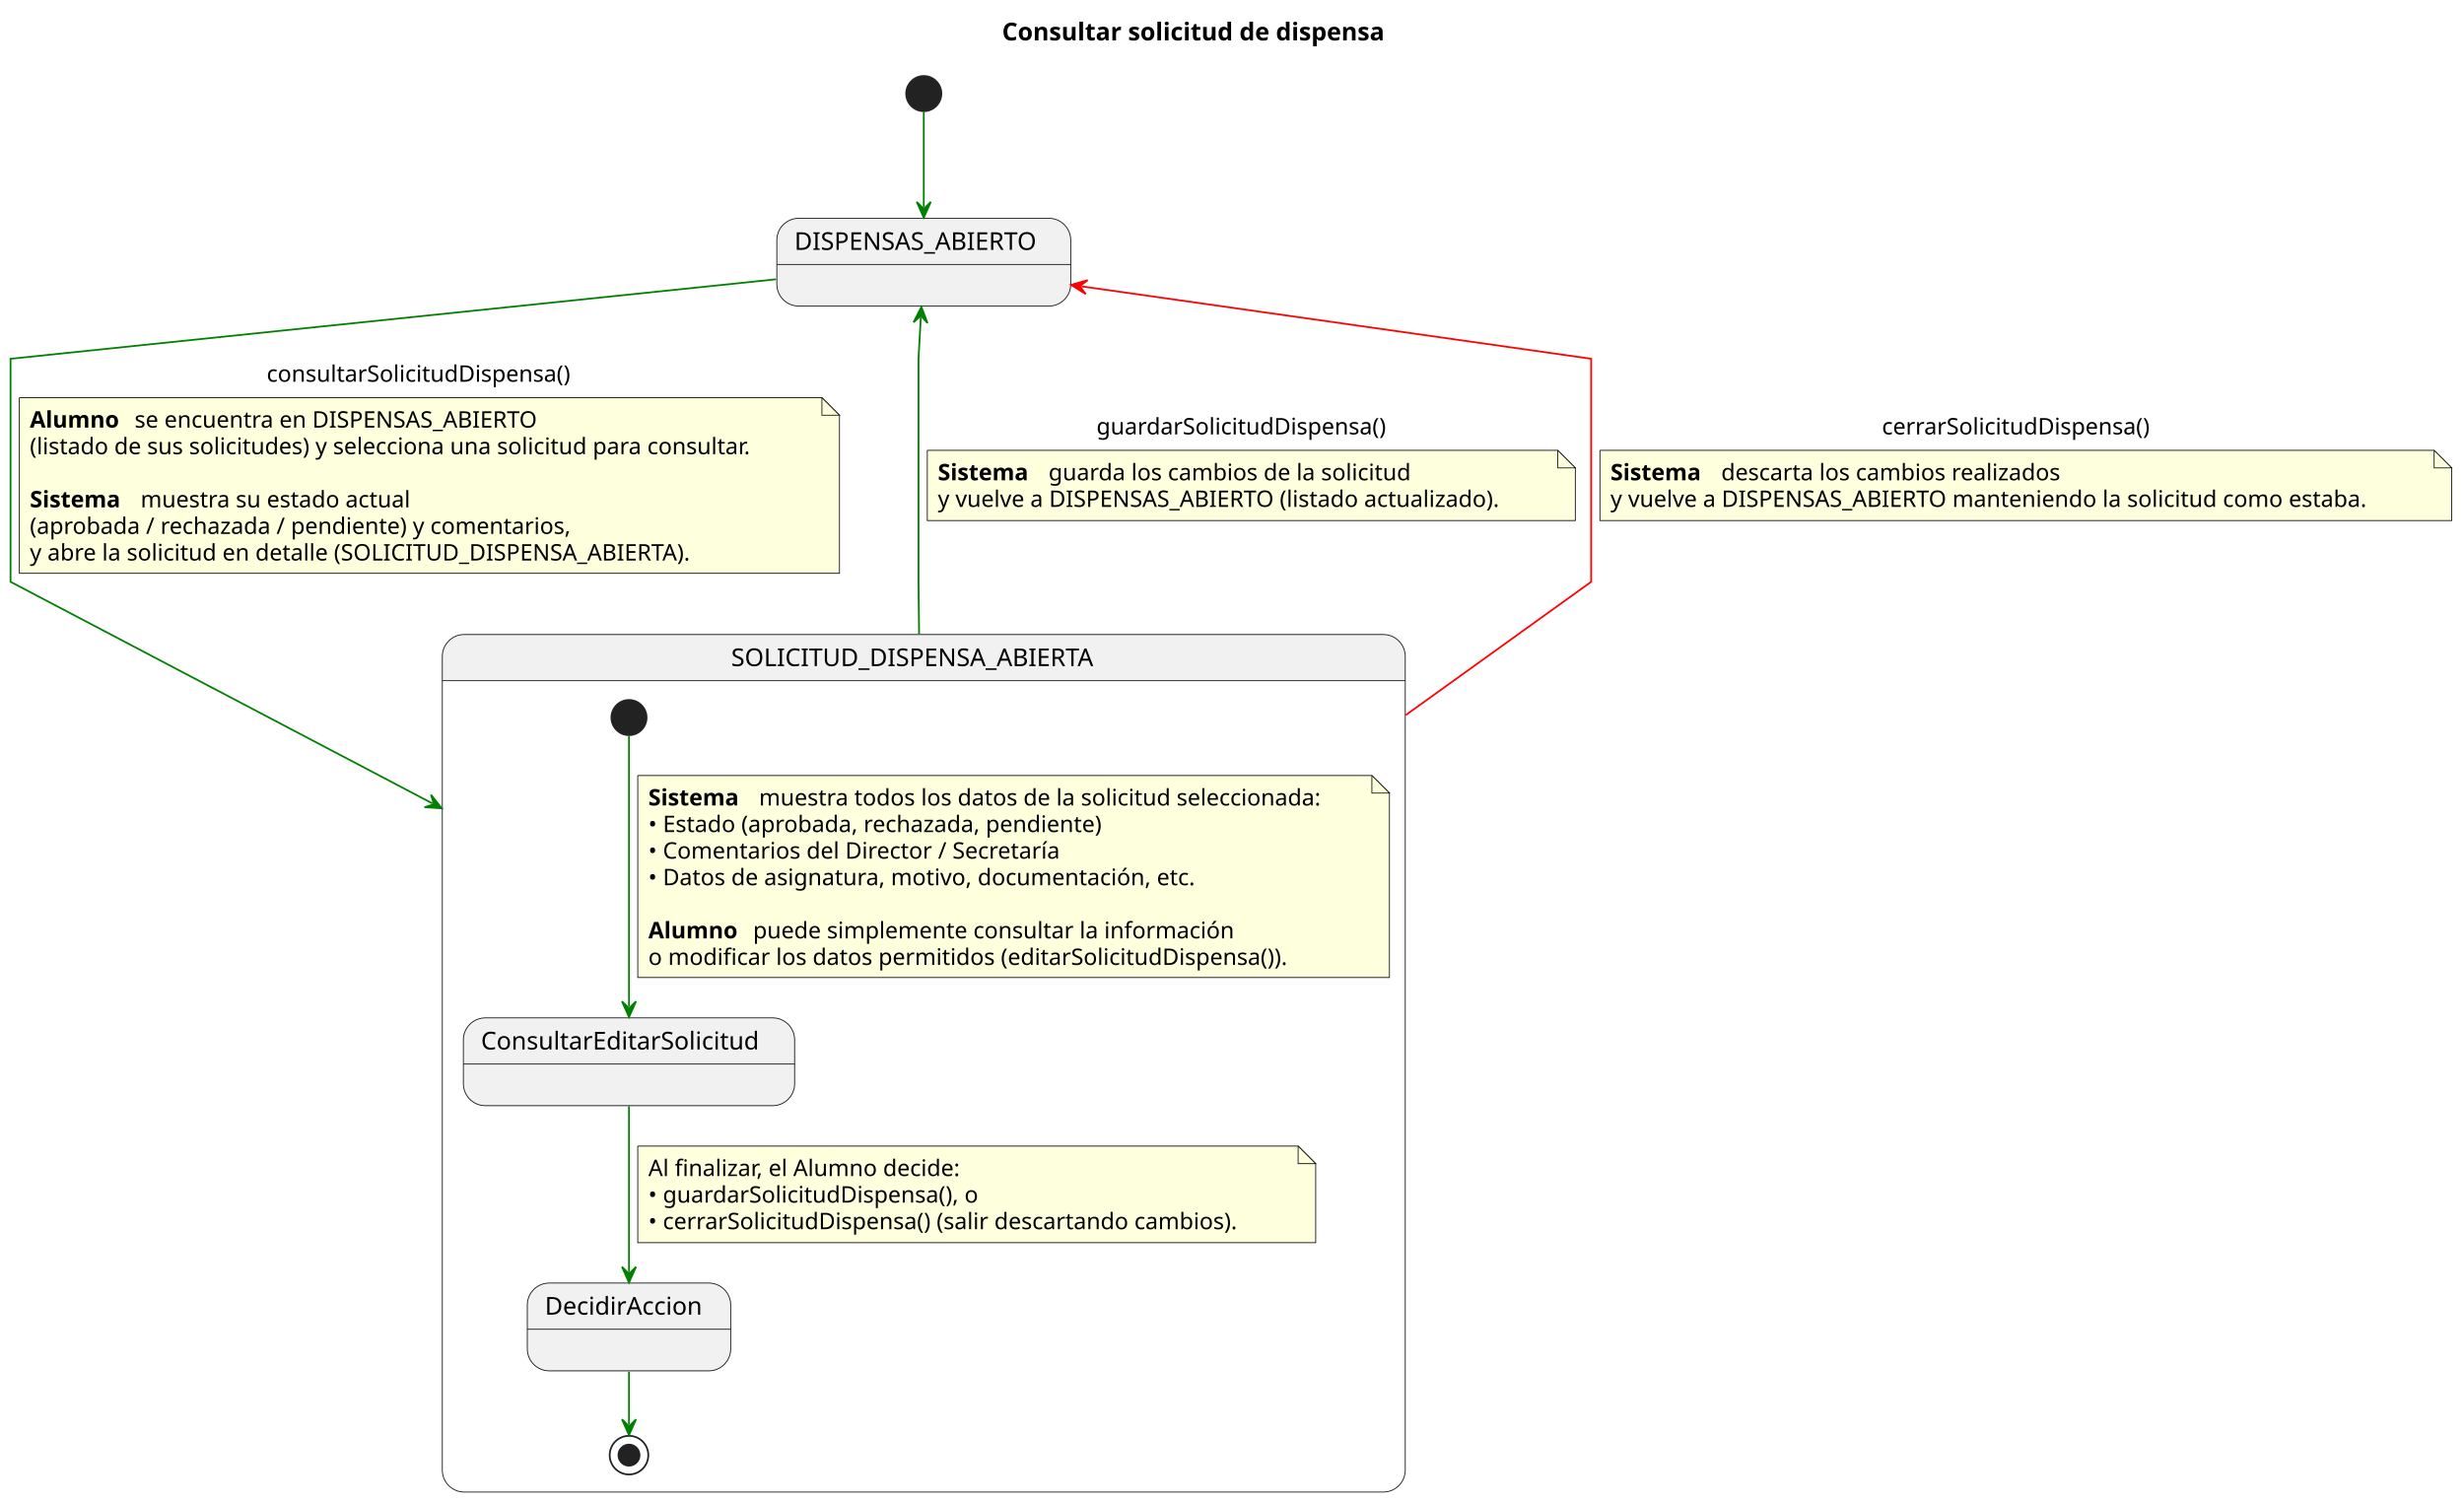
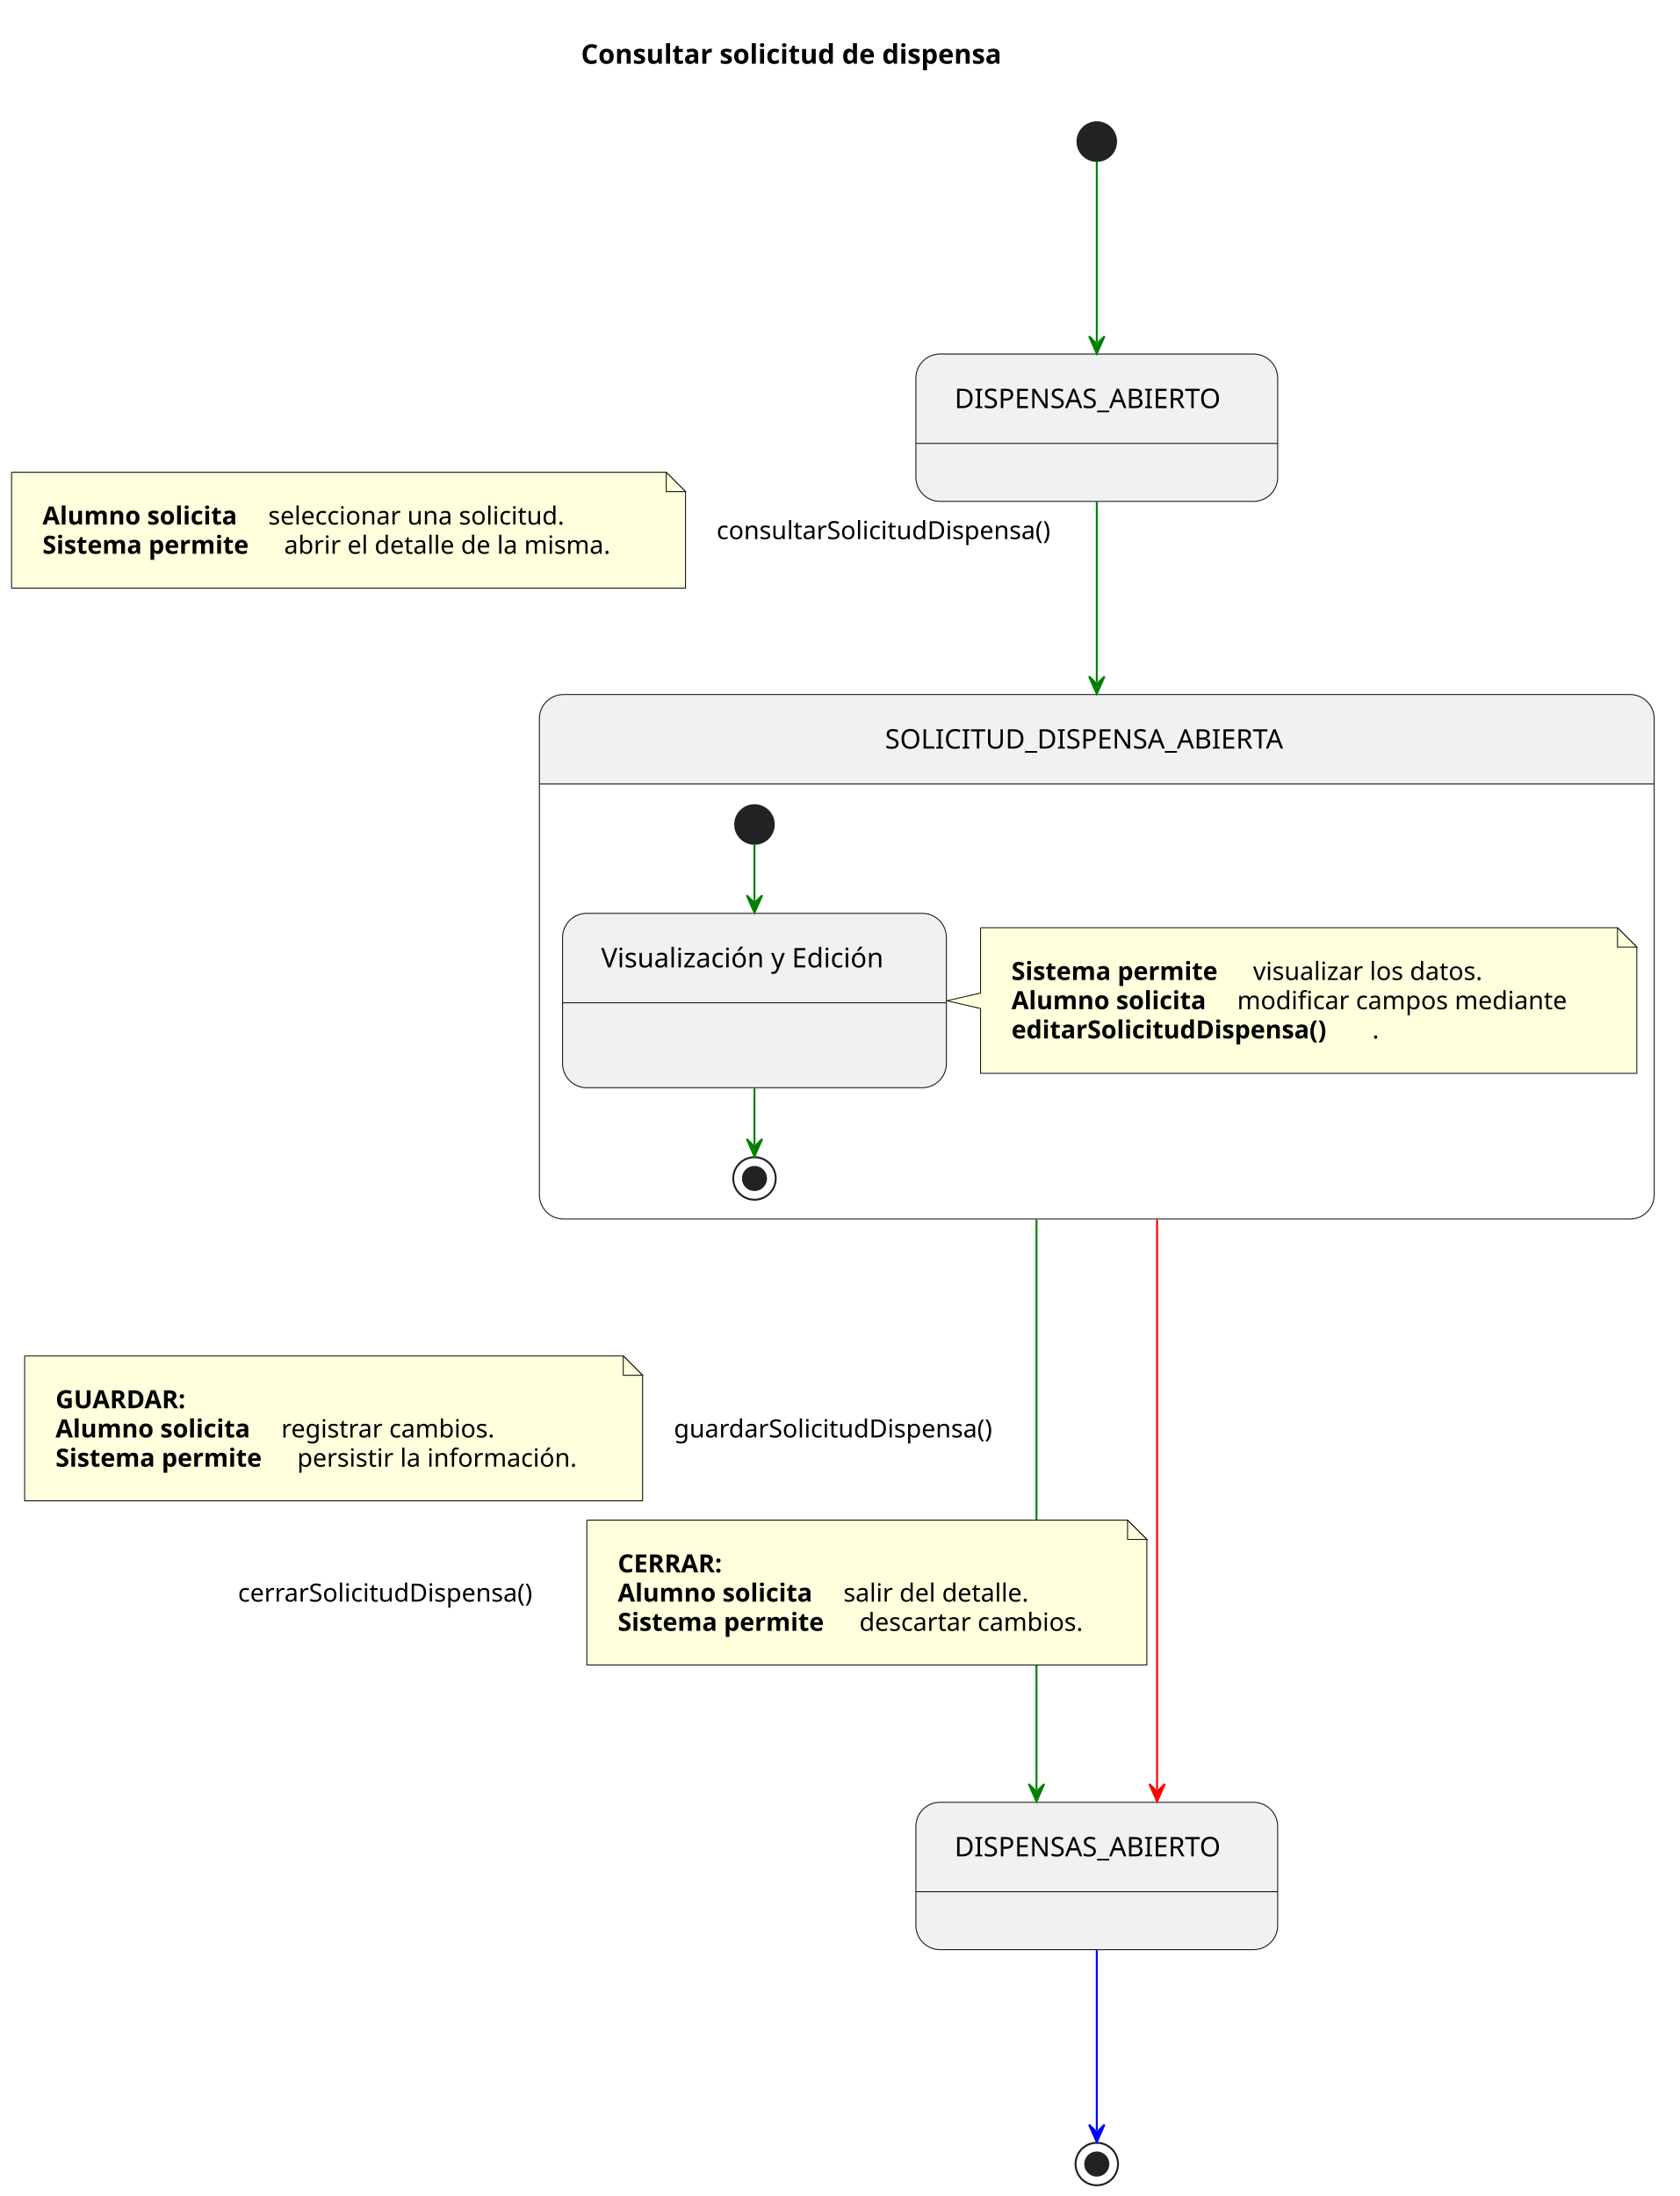
- <svg xmlns="http://www.w3.org/2000/svg" contentStyleType="text/css" data-diagram-type="STATE" height="855px" preserveAspectRatio="none" style="width:1403px;height:855px;background:#FFFFFF;" version="1.1" viewBox="0 0 1403 855" width="1403px" zoomAndPan="magnify">
+ <svg xmlns="http://www.w3.org/2000/svg" contentStyleType="text/css" data-diagram-type="STATE" height="1137px" preserveAspectRatio="none" style="width:870px;height:1137px;background:#FFFFFF;" version="1.1" viewBox="0 0 870 1137" width="870px" zoomAndPan="magnify">
  <defs />
  <g>
    <g class="title" data-source-line="1">
-       <text fill="#000000" font-family="sans-serif" font-size="14" font-weight="bold" lengthAdjust="spacing" textLength="247.885" x="570.558" y="22.995">Consultar solicitud de dispensa</text>
+       <text fill="#000000" font-family="sans-serif" font-size="14" font-weight="bold" lengthAdjust="spacing" textLength="247.885" x="300.891" y="32.995">Consultar solicitud de dispensa</text>
    </g>
    <g>
-       <rect fill="#F1F1F1" height="50" rx="12.5" ry="12.5" style="stroke:#181818;stroke-width:0.5;" width="167.362" x="442.32" y="124.297" />
-       <line style="stroke:#181818;stroke-width:0.5;" x1="442.32" x2="609.682" y1="150.594" y2="150.594" />
-       <text fill="#000000" font-family="sans-serif" font-size="14" lengthAdjust="spacing" textLength="147.362" x="452.32" y="142.292">DISPENSAS_ABIERTO</text>
+       <rect fill="#F1F1F1" height="76.297" rx="12.5" ry="12.5" style="stroke:#181818;stroke-width:0.5;" width="187.362" x="474.32" y="183.297" />
+       <line style="stroke:#181818;stroke-width:0.5;" x1="474.32" x2="661.682" y1="229.594" y2="229.594" />
+       <text fill="#000000" font-family="sans-serif" font-size="14" lengthAdjust="spacing" textLength="147.362" x="494.32" y="211.292">DISPENSAS_ABIERTO</text>
    </g>
-     <path d="M264.35,361.297 L787.65,361.297 A12.5,12.5 0 0 1 800.15,373.797 L800.15,387.594 L251.85,387.594 L251.85,373.797 A12.5,12.5 0 0 1 264.35,361.297" fill="#F1F1F1" />
-     <rect fill="none" height="488.297" rx="12.5" ry="12.5" style="stroke:#181818;stroke-width:0.5;" width="548.3" x="251.85" y="361.297" />
-     <line style="stroke:#181818;stroke-width:0.5;" x1="251.85" x2="800.15" y1="387.594" y2="387.594" />
-     <text fill="#000000" font-family="sans-serif" font-size="14" lengthAdjust="spacing" textLength="219.352" x="416.324" y="379.292">SOLICITUD_DISPENSA_ABIERTA</text>
+     <path d="M291.84,359.597 L844.167,359.597 A12.5,12.5 0 0 1 856.667,372.097 L856.667,405.894 L279.34,405.894 L279.34,372.097 A12.5,12.5 0 0 1 291.84,359.597" fill="#F1F1F1" />
+     <rect fill="none" height="271.567" rx="12.5" ry="12.5" style="stroke:#181818;stroke-width:0.5;" width="577.327" x="279.34" y="359.597" />
+     <line style="stroke:#181818;stroke-width:0.5;" x1="279.34" x2="856.667" y1="405.894" y2="405.894" />
+     <text fill="#000000" font-family="sans-serif" font-size="14" lengthAdjust="spacing" textLength="219.352" x="458.328" y="387.592">SOLICITUD_DISPENSA_ABIERTA</text>
    <g>
-       <rect fill="#F1F1F1" height="50" rx="12.5" ry="12.5" style="stroke:#181818;stroke-width:0.5;" width="188.608" x="263.85" y="579.594" />
-       <line style="stroke:#181818;stroke-width:0.5;" x1="263.85" x2="452.458" y1="605.891" y2="605.891" />
-       <text fill="#000000" font-family="sans-serif" font-size="14" lengthAdjust="spacing" textLength="168.608" x="273.85" y="597.589">ConsultarEditarSolicitud</text>
+       <rect fill="#F1F1F1" height="90.266" rx="12.5" ry="12.5" style="stroke:#181818;stroke-width:0.5;" width="198.778" x="291.34" y="472.894" />
+       <line style="stroke:#181818;stroke-width:0.5;" x1="291.34" x2="490.118" y1="519.191" y2="519.191" />
+       <text fill="#000000" font-family="sans-serif" font-size="14" lengthAdjust="spacing" textLength="158.778" x="311.34" y="500.889">Visualización y Edición</text>
+       <text fill="#000000" font-family="sans-serif" font-size="12" lengthAdjust="spacing" textLength="3.814" x="306.34" y="545.329"> </text>
+     </g>
+     <ellipse cx="390.73" cy="426.894" fill="#222222" rx="10" ry="10" style="stroke:#222222;stroke-width:1;" />
+     <ellipse cx="390.73" cy="610.164" fill="none" rx="11" ry="11" style="stroke:#222222;stroke-width:1;" />
+     <ellipse cx="390.73" cy="610.164" fill="#222222" rx="6" ry="6" style="stroke:#222222;stroke-width:1;" />
+     <g class="entity" data-qualified-name="SOLICITUD_DISPENSA_ABIERTA_COMP.GMN2" data-source-line="30" id="ent0003">
+       <path d="M507.8,480.334 L507.8,514.164 L490.3,518.164 L507.8,522.164 L507.8,555.732 A0,0 0 0 0 507.8,555.732 L847.667,555.732 A0,0 0 0 0 847.667,555.732 L847.667,490.334 L837.667,480.334 L507.8,480.334 A0,0 0 0 0 507.8,480.334" fill="#FEFFDD" style="stroke:#181818;stroke-width:0.5;" />
+       <path d="M837.667,480.334 L837.667,490.334 L847.667,490.334 L837.667,480.334" fill="#FEFFDD" style="stroke:#181818;stroke-width:0.5;" />
+       <text fill="#000000" font-family="sans-serif" font-size="13" font-weight="bold" lengthAdjust="spacing" textLength="120.999" x="523.8" y="507.401">Sistema permite</text>
+       <text fill="#000000" font-family="sans-serif" font-size="13" lengthAdjust="spacing" textLength="128.419" x="648.931" y="507.401">visualizar los datos.</text>
+       <text fill="#000000" font-family="sans-serif" font-size="13" font-weight="bold" lengthAdjust="spacing" textLength="112.76" x="523.8" y="522.534">Alumno solicita</text>
+       <text fill="#000000" font-family="sans-serif" font-size="13" lengthAdjust="spacing" textLength="181.975" x="640.692" y="522.534">modificar campos mediante</text>
+       <text fill="#000000" font-family="sans-serif" font-size="13" font-weight="bold" lengthAdjust="spacing" textLength="186.875" x="523.8" y="537.666">editarSolicitudDispensa()</text>
+       <text fill="#000000" font-family="sans-serif" font-size="13" lengthAdjust="spacing" textLength="4.132" x="710.675" y="537.666">.</text>
+     </g>
+     <g class="link" data-entity-1="ent0005" data-entity-2="ent0005" data-link-type="dependency" data-source-line="27" id="lnk6">
+       <path d="M390.73,437.354 C390.73,446.144 390.73,453.354 390.73,466.554" fill="none" id="*start*SOLICITUD_DISPENSA_ABIERTA_COMP-to-SolicitarEditarSolicitud" style="stroke:#008000;stroke-width:1;" />
+       <polygon fill="#008000" points="390.73,472.554,394.73,463.554,390.73,467.554,386.73,463.554,390.73,472.554" style="stroke:#008000;stroke-width:1;" />
+     </g>
+     <g class="link" data-entity-1="ent0005" data-entity-2="ent0007" data-link-type="dependency" data-source-line="35" id="lnk8">
+       <path d="M390.73,563.554 C390.73,576.614 390.73,583.724 390.73,592.704" fill="none" id="SolicitarEditarSolicitud-to-*end*SOLICITUD_DISPENSA_ABIERTA_COMP" style="stroke:#008000;stroke-width:1;" />
+       <polygon fill="#008000" points="390.73,598.704,394.73,589.704,390.73,593.704,386.73,589.704,390.73,598.704" style="stroke:#008000;stroke-width:1;" />
    </g>
    <g>
-       <rect fill="#F1F1F1" height="50" rx="12.5" ry="12.5" style="stroke:#181818;stroke-width:0.5;" width="115.812" x="300.25" y="730.594" />
-       <line style="stroke:#181818;stroke-width:0.5;" x1="300.25" x2="416.062" y1="756.891" y2="756.891" />
-       <text fill="#000000" font-family="sans-serif" font-size="14" lengthAdjust="spacing" textLength="95.812" x="310.25" y="748.589">DecidirAccion</text>
+       <rect fill="#F1F1F1" height="76.297" rx="12.5" ry="12.5" style="stroke:#181818;stroke-width:0.5;" width="187.362" x="474.32" y="933.157" />
+       <line style="stroke:#181818;stroke-width:0.5;" x1="474.32" x2="661.682" y1="979.454" y2="979.454" />
+       <text fill="#000000" font-family="sans-serif" font-size="14" lengthAdjust="spacing" textLength="147.362" x="494.32" y="961.152">DISPENSAS_ABIERTO</text>
    </g>
-     <ellipse cx="358.15" cy="408.594" fill="#222222" rx="10" ry="10" style="stroke:#222222;stroke-width:1;" />
-     <ellipse cx="358.15" cy="828.594" fill="none" rx="11" ry="11" style="stroke:#222222;stroke-width:1;" />
-     <ellipse cx="358.15" cy="828.594" fill="#222222" rx="6" ry="6" style="stroke:#222222;stroke-width:1;" />
-     <g class="link" data-entity-1="ent0005" data-entity-2="ent0004" data-link-type="dependency" data-source-line="26" id="lnk6">
-       <path d="M358.15,418.954 C358.15,447.784 358.15,529.954 358.15,573.184" fill="none" id="*start*SOLICITUD_DISPENSA_ABIERTA_COMP-to-ConsultarEditarSolicitud" style="stroke:#008000;stroke-width:1;" />
-       <polygon fill="#008000" points="358.15,579.184,362.15,570.184,358.15,574.184,354.15,570.184,358.15,579.184" style="stroke:#008000;stroke-width:1;" />
-       <path d="M363.15,441.594 L363.15,556.594 L791.15,556.594 L791.15,451.594 L781.15,441.594 L363.15,441.594" fill="#FEFFDD" style="stroke:#181818;stroke-width:0.5;" />
-       <path d="M781.15,441.594 L781.15,451.594 L791.15,451.594 L781.15,441.594" fill="#FEFFDD" style="stroke:#181818;stroke-width:0.5;" />
-       <text fill="#000000" font-family="sans-serif" font-size="13" font-weight="bold" lengthAdjust="spacing" textLength="58.906" x="369.15" y="458.661">Sistema</text>
-       <text fill="#000000" font-family="sans-serif" font-size="13" lengthAdjust="spacing" textLength="344.589" x="432.189" y="458.661">muestra todos los datos de la solicitud seleccionada:</text>
-       <text fill="#000000" font-family="sans-serif" font-size="13" lengthAdjust="spacing" textLength="282.204" x="369.15" y="473.793">• Estado (aprobada, rechazada, pendiente)</text>
-       <text fill="#000000" font-family="sans-serif" font-size="13" lengthAdjust="spacing" textLength="254.484" x="369.15" y="488.926">• Comentarios del Director / Secretaría</text>
-       <text fill="#000000" font-family="sans-serif" font-size="13" lengthAdjust="spacing" textLength="338.222" x="369.15" y="504.059">• Datos de asignatura, motivo, documentación, etc.</text>
-       <text fill="#000000" font-family="sans-serif" font-size="13" lengthAdjust="spacing" textLength="4.132" x="369.15" y="519.192"> </text>
-       <text fill="#000000" font-family="sans-serif" font-size="13" font-weight="bold" lengthAdjust="spacing" textLength="55.504" x="369.15" y="534.325">Alumno</text>
-       <text fill="#000000" font-family="sans-serif" font-size="13" lengthAdjust="spacing" textLength="291.434" x="428.786" y="534.325">puede simplemente consultar la información</text>
-       <text fill="#000000" font-family="sans-serif" font-size="13" lengthAdjust="spacing" textLength="391.771" x="369.15" y="549.457">o modificar los datos permitidos (editarSolicitudDispensa()).</text>
+     <ellipse cx="568" cy="73.297" fill="#222222" rx="10" ry="10" style="stroke:#222222;stroke-width:1;" />
+     <ellipse cx="568" cy="1120.457" fill="none" rx="11" ry="11" style="stroke:#222222;stroke-width:1;" />
+     <ellipse cx="568" cy="1120.457" fill="#222222" rx="6" ry="6" style="stroke:#222222;stroke-width:1;" />
+     <g class="link" data-entity-1="ent0002" data-entity-2="ent0002" data-link-type="dependency" data-source-line="12" id="lnk3">
+       <path d="M568,83.477 C568,103.677 568,143.747 568,177.107" fill="none" id="*start*-to-DISPENSAS_ABIERTO_INICIAL" style="stroke:#008000;stroke-width:1;" />
+       <polygon fill="#008000" points="568,183.107,572,174.107,568,178.107,564,174.107,568,183.107" style="stroke:#008000;stroke-width:1;" />
    </g>
-     <g class="link" data-entity-1="ent0004" data-entity-2="ent0005" data-link-type="dependency" data-source-line="37" id="lnk7">
-       <path d="M358.15,629.864 C358.15,657.574 358.15,696.634 358.15,724.334" fill="none" id="ConsultarEditarSolicitud-to-DecidirAccion" style="stroke:#008000;stroke-width:1;" />
-       <polygon fill="#008000" points="358.15,730.334,362.15,721.334,358.15,725.334,354.15,721.334,358.15,730.334" style="stroke:#008000;stroke-width:1;" />
-       <path d="M363.15,652.594 L363.15,707.594 L749.15,707.594 L749.15,662.594 L739.15,652.594 L363.15,652.594" fill="#FEFFDD" style="stroke:#181818;stroke-width:0.5;" />
-       <path d="M739.15,652.594 L739.15,662.594 L749.15,662.594 L739.15,652.594" fill="#FEFFDD" style="stroke:#181818;stroke-width:0.5;" />
-       <text fill="#000000" font-family="sans-serif" font-size="13" lengthAdjust="spacing" textLength="193.769" x="369.15" y="669.661">Al finalizar, el Alumno decide:</text>
-       <text fill="#000000" font-family="sans-serif" font-size="13" lengthAdjust="spacing" textLength="204.928" x="369.15" y="684.793">• guardarSolicitudDispensa(), o</text>
-       <text fill="#000000" font-family="sans-serif" font-size="13" lengthAdjust="spacing" textLength="365.828" x="369.15" y="699.926">• cerrarSolicitudDispensa() (salir descartando cambios).</text>
+     <g class="link" data-entity-1="ent0002" data-entity-2="ent0003" data-link-type="dependency" data-source-line="15" id="lnk4">
+       <path d="M568,259.827 C568,286.107 568,316.697 568,353.207" fill="none" id="DISPENSAS_ABIERTO_INICIAL-to-SOLICITUD_DISPENSA_ABIERTA_COMP" style="stroke:#008000;stroke-width:1;" />
+       <polygon fill="#008000" points="568,359.207,572,350.207,568,354.207,564,350.207,568,359.207" style="stroke:#008000;stroke-width:1;" />
+       <path d="M6,244.517 L6,304.517 L355,304.517 L355,254.517 L345,244.517 L6,244.517" fill="#FEFFDD" style="stroke:#181818;stroke-width:0.5;" />
+       <path d="M345,244.517 L345,254.517 L355,254.517 L345,244.517" fill="#FEFFDD" style="stroke:#181818;stroke-width:0.5;" />
+       <text fill="#000000" font-family="sans-serif" font-size="13" font-weight="bold" lengthAdjust="spacing" textLength="112.76" x="22" y="271.584">Alumno solicita</text>
+       <text fill="#000000" font-family="sans-serif" font-size="13" lengthAdjust="spacing" textLength="164.931" x="138.892" y="271.584">seleccionar una solicitud.</text>
+       <text fill="#000000" font-family="sans-serif" font-size="13" font-weight="bold" lengthAdjust="spacing" textLength="120.999" x="22" y="286.717">Sistema permite</text>
+       <text fill="#000000" font-family="sans-serif" font-size="13" lengthAdjust="spacing" textLength="182.965" x="147.131" y="286.717">abrir el detalle de la misma.</text>
+       <text fill="#000000" font-family="sans-serif" font-size="13" lengthAdjust="spacing" textLength="185.917" x="371.096" y="279.15">consultarSolicitudDispensa()</text>
    </g>
-     <g class="link" data-entity-1="ent0005" data-entity-2="ent0008" data-link-type="dependency" data-source-line="44" id="lnk9">
-       <path d="M358.15,781.024 C358.15,793.384 358.15,801.724 358.15,811.194" fill="none" id="DecidirAccion-to-*end*SOLICITUD_DISPENSA_ABIERTA_COMP" style="stroke:#008000;stroke-width:1;" />
-       <polygon fill="#008000" points="358.15,817.194,362.15,808.194,358.15,812.194,354.15,808.194,358.15,817.194" style="stroke:#008000;stroke-width:1;" />
+     <g class="link" data-entity-1="ent0003" data-entity-2="ent0004" data-link-type="dependency" data-source-line="39" id="lnk9">
+       <path d="M536.77,631.437 C536.77,734.047 536.77,861.817 536.77,926.677" fill="none" id="SOLICITUD_DISPENSA_ABIERTA_COMP-to-DISPENSAS_ABIERTO_FINAL" style="stroke:#008000;stroke-width:1;" />
+       <polygon fill="#008000" points="536.77,932.677,540.77,923.677,536.77,927.677,532.77,923.677,536.77,932.677" style="stroke:#008000;stroke-width:1;" />
+       <path d="M12.77,702.057 L12.77,777.057 L332.77,777.057 L332.77,712.057 L322.77,702.057 L12.77,702.057" fill="#FEFFDD" style="stroke:#181818;stroke-width:0.5;" />
+       <path d="M322.77,702.057 L322.77,712.057 L332.77,712.057 L322.77,702.057" fill="#FEFFDD" style="stroke:#181818;stroke-width:0.5;" />
+       <text fill="#000000" font-family="sans-serif" font-size="13" font-weight="bold" lengthAdjust="spacing" textLength="77.359" x="28.77" y="729.124">GUARDAR:</text>
+       <text fill="#000000" font-family="sans-serif" font-size="13" font-weight="bold" lengthAdjust="spacing" textLength="112.76" x="28.77" y="744.257">Alumno solicita</text>
+       <text fill="#000000" font-family="sans-serif" font-size="13" lengthAdjust="spacing" textLength="118.365" x="145.662" y="744.257">registrar cambios.</text>
+       <text fill="#000000" font-family="sans-serif" font-size="13" font-weight="bold" lengthAdjust="spacing" textLength="120.999" x="28.77" y="759.389">Sistema permite</text>
+       <text fill="#000000" font-family="sans-serif" font-size="13" lengthAdjust="spacing" textLength="154.089" x="153.901" y="759.389">persistir la información.</text>
+       <text fill="#000000" font-family="sans-serif" font-size="13" lengthAdjust="spacing" textLength="176.909" x="348.991" y="744.257">guardarSolicitudDispensa()</text>
    </g>
-     <ellipse cx="526" cy="53.297" fill="#222222" rx="10" ry="10" style="stroke:#222222;stroke-width:1;" />
-     <g class="link" data-entity-1="ent0002" data-entity-2="ent0002" data-link-type="dependency" data-source-line="7" id="lnk3">
-       <path d="M526,63.657 C526,77.587 526,98.257 526,117.947" fill="none" id="*start*-to-DISPENSAS_ABIERTO_INICIAL" style="stroke:#008000;stroke-width:1;" />
-       <polygon fill="#008000" points="526,123.947,530,114.947,526,118.947,522,114.947,526,123.947" style="stroke:#008000;stroke-width:1;" />
+     <g class="link" data-entity-1="ent0003" data-entity-2="ent0004" data-link-type="dependency" data-source-line="46" id="lnk10">
+       <path d="M599.23,631.437 C599.23,734.047 599.23,861.817 599.23,926.677" fill="none" id="SOLICITUD_DISPENSA_ABIERTA_COMP-to-DISPENSAS_ABIERTO_FINAL-1" style="stroke:#FF0000;stroke-width:1;" />
+       <polygon fill="#FF0000" points="599.23,932.677,603.23,923.677,599.23,927.677,595.23,923.677,599.23,932.677" style="stroke:#FF0000;stroke-width:1;" />
+       <text fill="#000000" font-family="sans-serif" font-size="13" lengthAdjust="spacing" textLength="164.69" x="123.23" y="829.257">cerrarSolicitudDispensa()</text>
+       <path d="M303.92,787.057 L303.92,862.057 L593.92,862.057 L593.92,797.057 L583.92,787.057 L303.92,787.057" fill="#FEFFDD" style="stroke:#181818;stroke-width:0.5;" />
+       <path d="M583.92,787.057 L583.92,797.057 L593.92,797.057 L583.92,787.057" fill="#FEFFDD" style="stroke:#181818;stroke-width:0.5;" />
+       <text fill="#000000" font-family="sans-serif" font-size="13" font-weight="bold" lengthAdjust="spacing" textLength="63.711" x="319.92" y="814.124">CERRAR:</text>
+       <text fill="#000000" font-family="sans-serif" font-size="13" font-weight="bold" lengthAdjust="spacing" textLength="112.76" x="319.92" y="829.257">Alumno solicita</text>
+       <text fill="#000000" font-family="sans-serif" font-size="13" lengthAdjust="spacing" textLength="104.102" x="436.812" y="829.257">salir del detalle.</text>
+       <text fill="#000000" font-family="sans-serif" font-size="13" font-weight="bold" lengthAdjust="spacing" textLength="120.999" x="319.92" y="844.389">Sistema permite</text>
+       <text fill="#000000" font-family="sans-serif" font-size="13" lengthAdjust="spacing" textLength="124.522" x="445.051" y="844.389">descartar cambios.</text>
    </g>
-     <g class="link" data-entity-1="ent0002" data-entity-2="ent0003" data-link-type="dependency" data-source-line="10" id="lnk4">
-       <path d="M441.88,159.037 C294.7,174.317 6,204.297 6,204.297 C6,204.297 6,331.297 6,331.297 C6,331.297 121.218,391.827 246.218,457.487" fill="none" id="DISPENSAS_ABIERTO_INICIAL-to-SOLICITUD_DISPENSA_ABIERTA_COMP" style="stroke:#008000;stroke-width:1;" />
-       <polygon fill="#008000" points="251.53,460.277,245.423,452.55,247.103,457.952,241.702,459.633,251.53,460.277" style="stroke:#008000;stroke-width:1;" />
-       <text fill="#000000" font-family="sans-serif" font-size="13" lengthAdjust="spacing" textLength="185.917" x="151.852" y="217.364">consultarSolicitudDispensa()</text>
-       <path d="M11,226.43 L11,326.43 L478,326.43 L478,236.43 L468,226.43 L11,226.43" fill="#FEFFDD" style="stroke:#181818;stroke-width:0.5;" />
-       <path d="M468,226.43 L468,236.43 L478,236.43 L468,226.43" fill="#FEFFDD" style="stroke:#181818;stroke-width:0.5;" />
-       <text fill="#000000" font-family="sans-serif" font-size="13" font-weight="bold" lengthAdjust="spacing" textLength="55.504" x="17" y="243.497">Alumno</text>
-       <text fill="#000000" font-family="sans-serif" font-size="13" lengthAdjust="spacing" textLength="246.511" x="76.636" y="243.497">se encuentra en DISPENSAS_ABIERTO</text>
-       <text fill="#000000" font-family="sans-serif" font-size="13" lengthAdjust="spacing" textLength="446.621" x="17" y="258.629">(listado de sus solicitudes) y selecciona una solicitud para consultar.</text>
-       <text fill="#000000" font-family="sans-serif" font-size="13" lengthAdjust="spacing" textLength="4.132" x="17" y="273.762"> </text>
-       <text fill="#000000" font-family="sans-serif" font-size="13" font-weight="bold" lengthAdjust="spacing" textLength="58.906" x="17" y="288.895">Sistema</text>
-       <text fill="#000000" font-family="sans-serif" font-size="13" lengthAdjust="spacing" textLength="165.56" x="80.039" y="288.895">muestra su estado actual</text>
-       <text fill="#000000" font-family="sans-serif" font-size="13" lengthAdjust="spacing" textLength="331.614" x="17" y="304.028">(aprobada / rechazada / pendiente) y comentarios,</text>
-       <text fill="#000000" font-family="sans-serif" font-size="13" lengthAdjust="spacing" textLength="406.656" x="17" y="319.161">y abre la solicitud en detalle (SOLICITUD_DISPENSA_ABIERTA).</text>
-     </g>
-     <g class="link" data-entity-1="ent0003" data-entity-2="ent0002" data-link-type="dependency" data-source-line="48" id="lnk10">
-       <path d="M523.33,361.047 C523.13,342.787 523,331.297 523,331.297 C523,331.297 523,204.297 523,204.297 C523,204.297 523.519,195.048 524.309,180.768" fill="none" id="SOLICITUD_DISPENSA_ABIERTA_COMP-to-DISPENSAS_ABIERTO_INICIAL" style="stroke:#008000;stroke-width:1;" />
-       <polygon fill="#008000" points="524.64,174.777,520.149,183.542,524.364,179.769,528.137,183.984,524.64,174.777" style="stroke:#008000;stroke-width:1;" />
-       <text fill="#000000" font-family="sans-serif" font-size="13" lengthAdjust="spacing" textLength="176.909" x="624.33" y="247.364">guardarSolicitudDispensa()</text>
-       <path d="M528,256.43 L528,296.43 L897,296.43 L897,266.43 L887,256.43 L528,256.43" fill="#FEFFDD" style="stroke:#181818;stroke-width:0.5;" />
-       <path d="M887,256.43 L887,266.43 L897,266.43 L887,256.43" fill="#FEFFDD" style="stroke:#181818;stroke-width:0.5;" />
-       <text fill="#000000" font-family="sans-serif" font-size="13" font-weight="bold" lengthAdjust="spacing" textLength="58.906" x="534" y="273.497">Sistema</text>
-       <text fill="#000000" font-family="sans-serif" font-size="13" lengthAdjust="spacing" textLength="221.514" x="597.039" y="273.497">guarda los cambios de la solicitud</text>
-       <text fill="#000000" font-family="sans-serif" font-size="13" lengthAdjust="spacing" textLength="348.569" x="534" y="288.629">y vuelve a DISPENSAS_ABIERTO (listado actualizado).</text>
-     </g>
-     <g class="link" data-entity-1="ent0003" data-entity-2="ent0002" data-link-type="dependency" data-source-line="54" id="lnk11">
-       <path d="M800.4,407.207 C860.2,364.217 906,331.297 906,331.297 C906,331.297 906,204.297 906,204.297 C906,204.297 727.71,178.961 615.8,163.061" fill="none" id="SOLICITUD_DISPENSA_ABIERTA_COMP-to-DISPENSAS_ABIERTO_INICIAL-1" style="stroke:#FF0000;stroke-width:1;" />
-       <polygon fill="#FF0000" points="609.86,162.217,618.208,167.443,614.81,162.92,619.333,159.523,609.86,162.217" style="stroke:#FF0000;stroke-width:1;" />
-       <text fill="#000000" font-family="sans-serif" font-size="13" lengthAdjust="spacing" textLength="164.69" x="1071.568" y="247.364">cerrarSolicitudDispensa()</text>
-       <path d="M911,256.43 L911,296.43 L1396,296.43 L1396,266.43 L1386,256.43 L911,256.43" fill="#FEFFDD" style="stroke:#181818;stroke-width:0.5;" />
-       <path d="M1386,256.43 L1386,266.43 L1396,266.43 L1386,256.43" fill="#FEFFDD" style="stroke:#181818;stroke-width:0.5;" />
-       <text fill="#000000" font-family="sans-serif" font-size="13" font-weight="bold" lengthAdjust="spacing" textLength="58.906" x="917" y="273.497">Sistema</text>
-       <text fill="#000000" font-family="sans-serif" font-size="13" lengthAdjust="spacing" textLength="207.949" x="980.039" y="273.497">descarta los cambios realizados</text>
-       <text fill="#000000" font-family="sans-serif" font-size="13" lengthAdjust="spacing" textLength="464.826" x="917" y="288.629">y vuelve a DISPENSAS_ABIERTO manteniendo la solicitud como estaba.</text>
+     <g class="link" data-entity-1="ent0004" data-entity-2="ent0011" data-link-type="dependency" data-source-line="53" id="lnk12">
+       <path d="M568,1009.717 C568,1042.687 568,1082.107 568,1103.037" fill="none" id="DISPENSAS_ABIERTO_FINAL-to-*end*" style="stroke:#0000FF;stroke-width:1;" />
+       <polygon fill="#0000FF" points="568,1109.037,572,1100.037,568,1104.037,564,1100.037,568,1109.037" style="stroke:#0000FF;stroke-width:1;" />
    </g>
  </g>
</svg>
